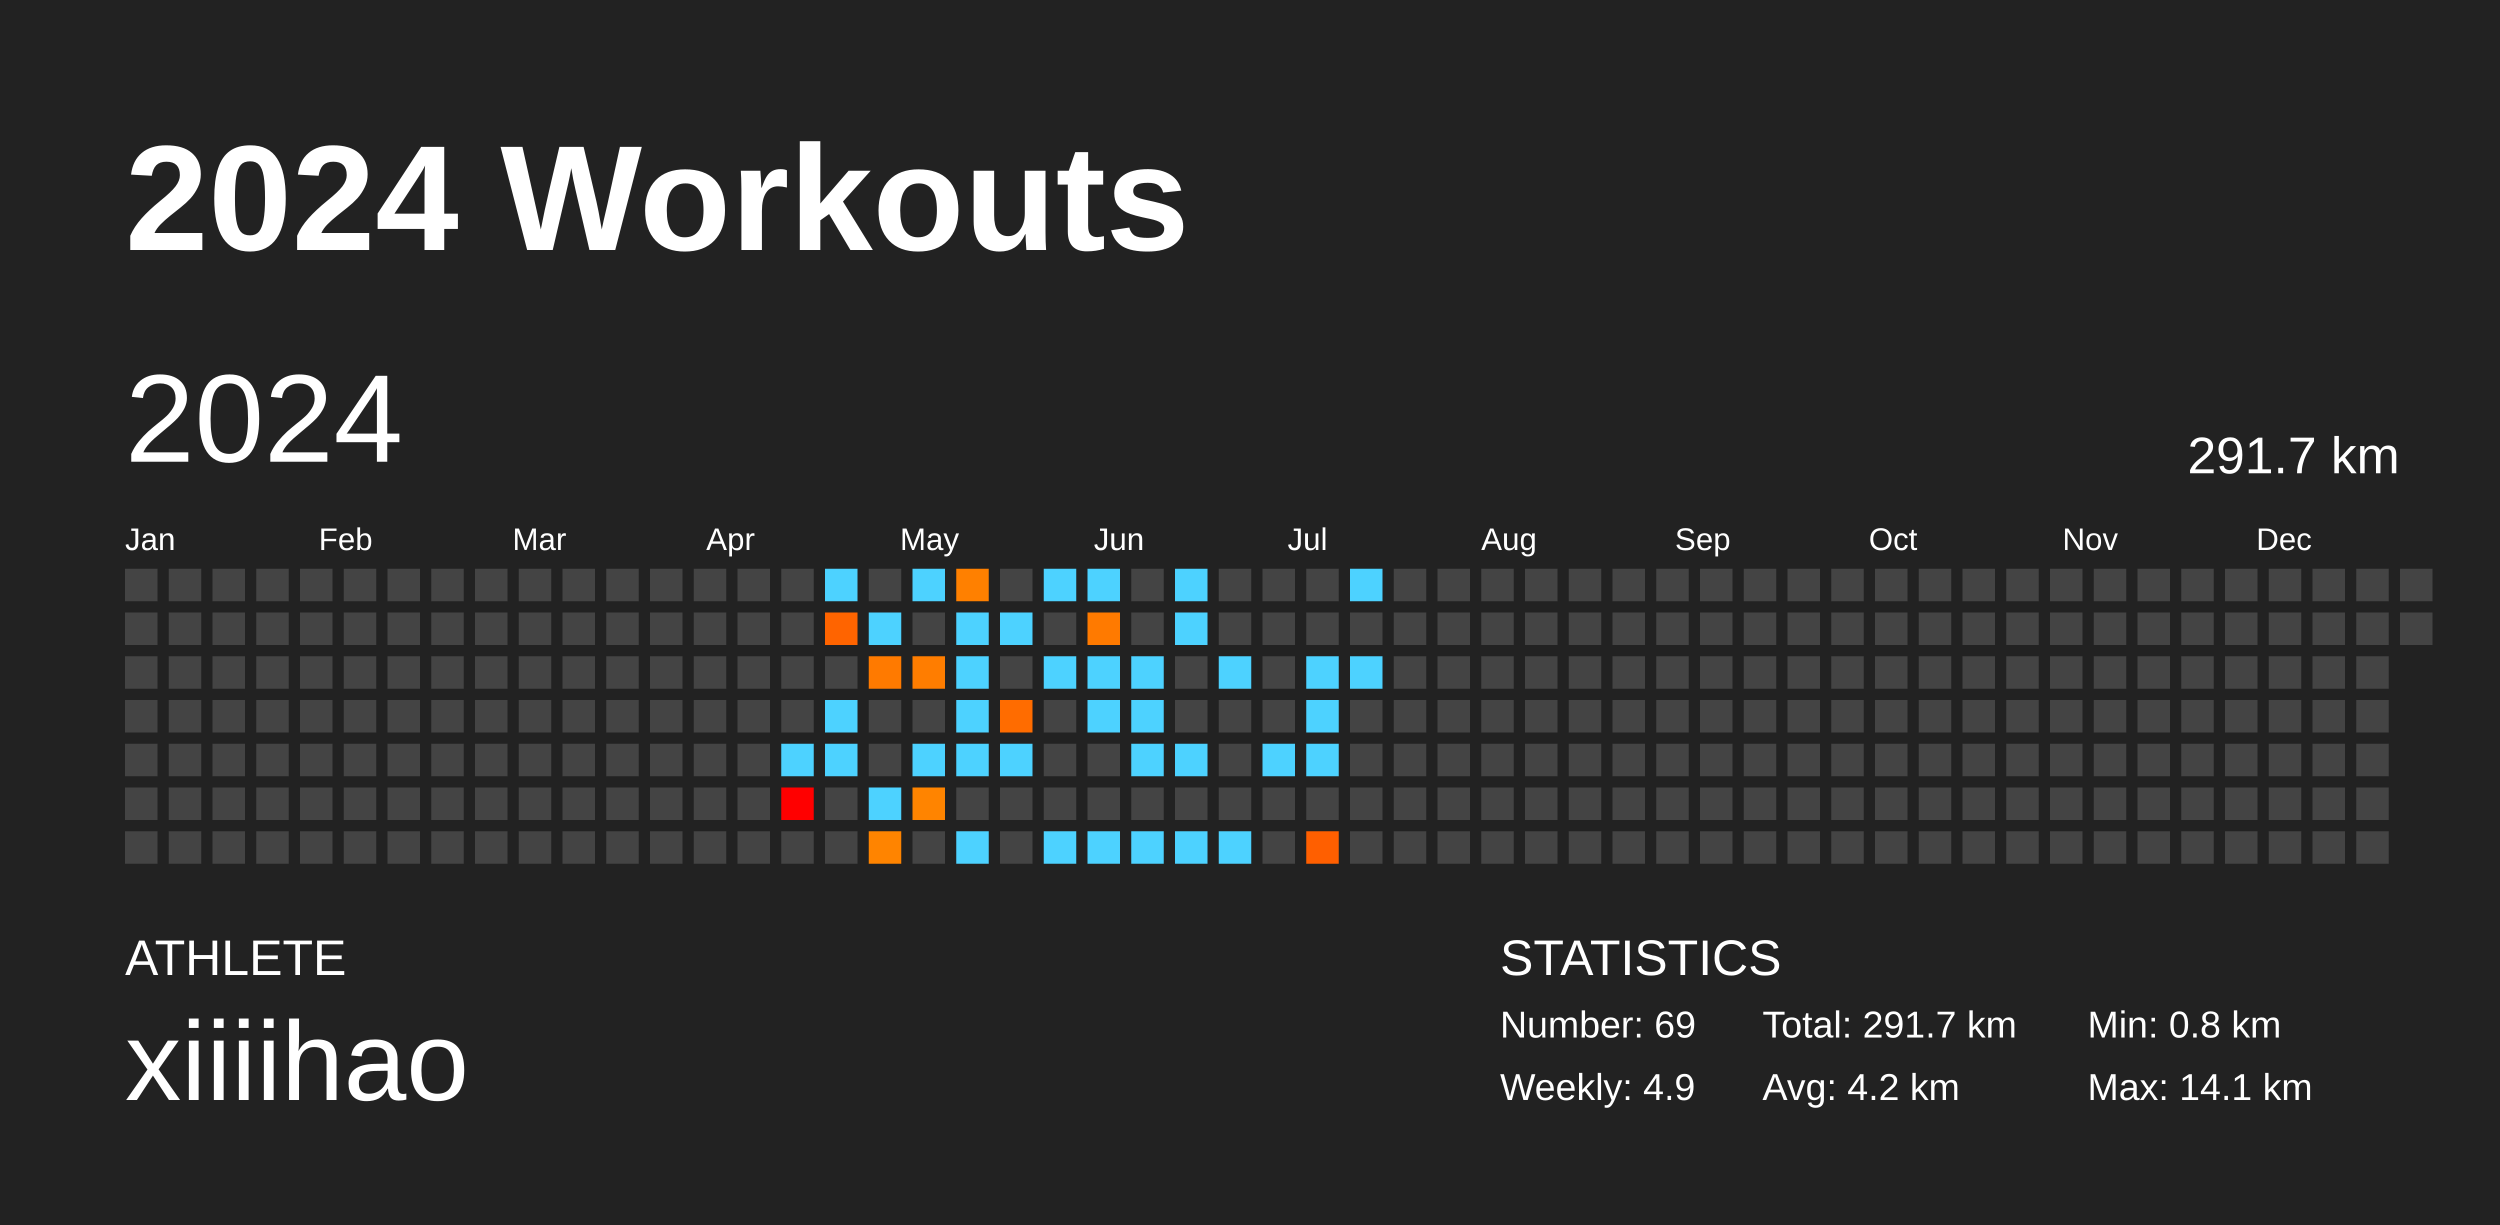
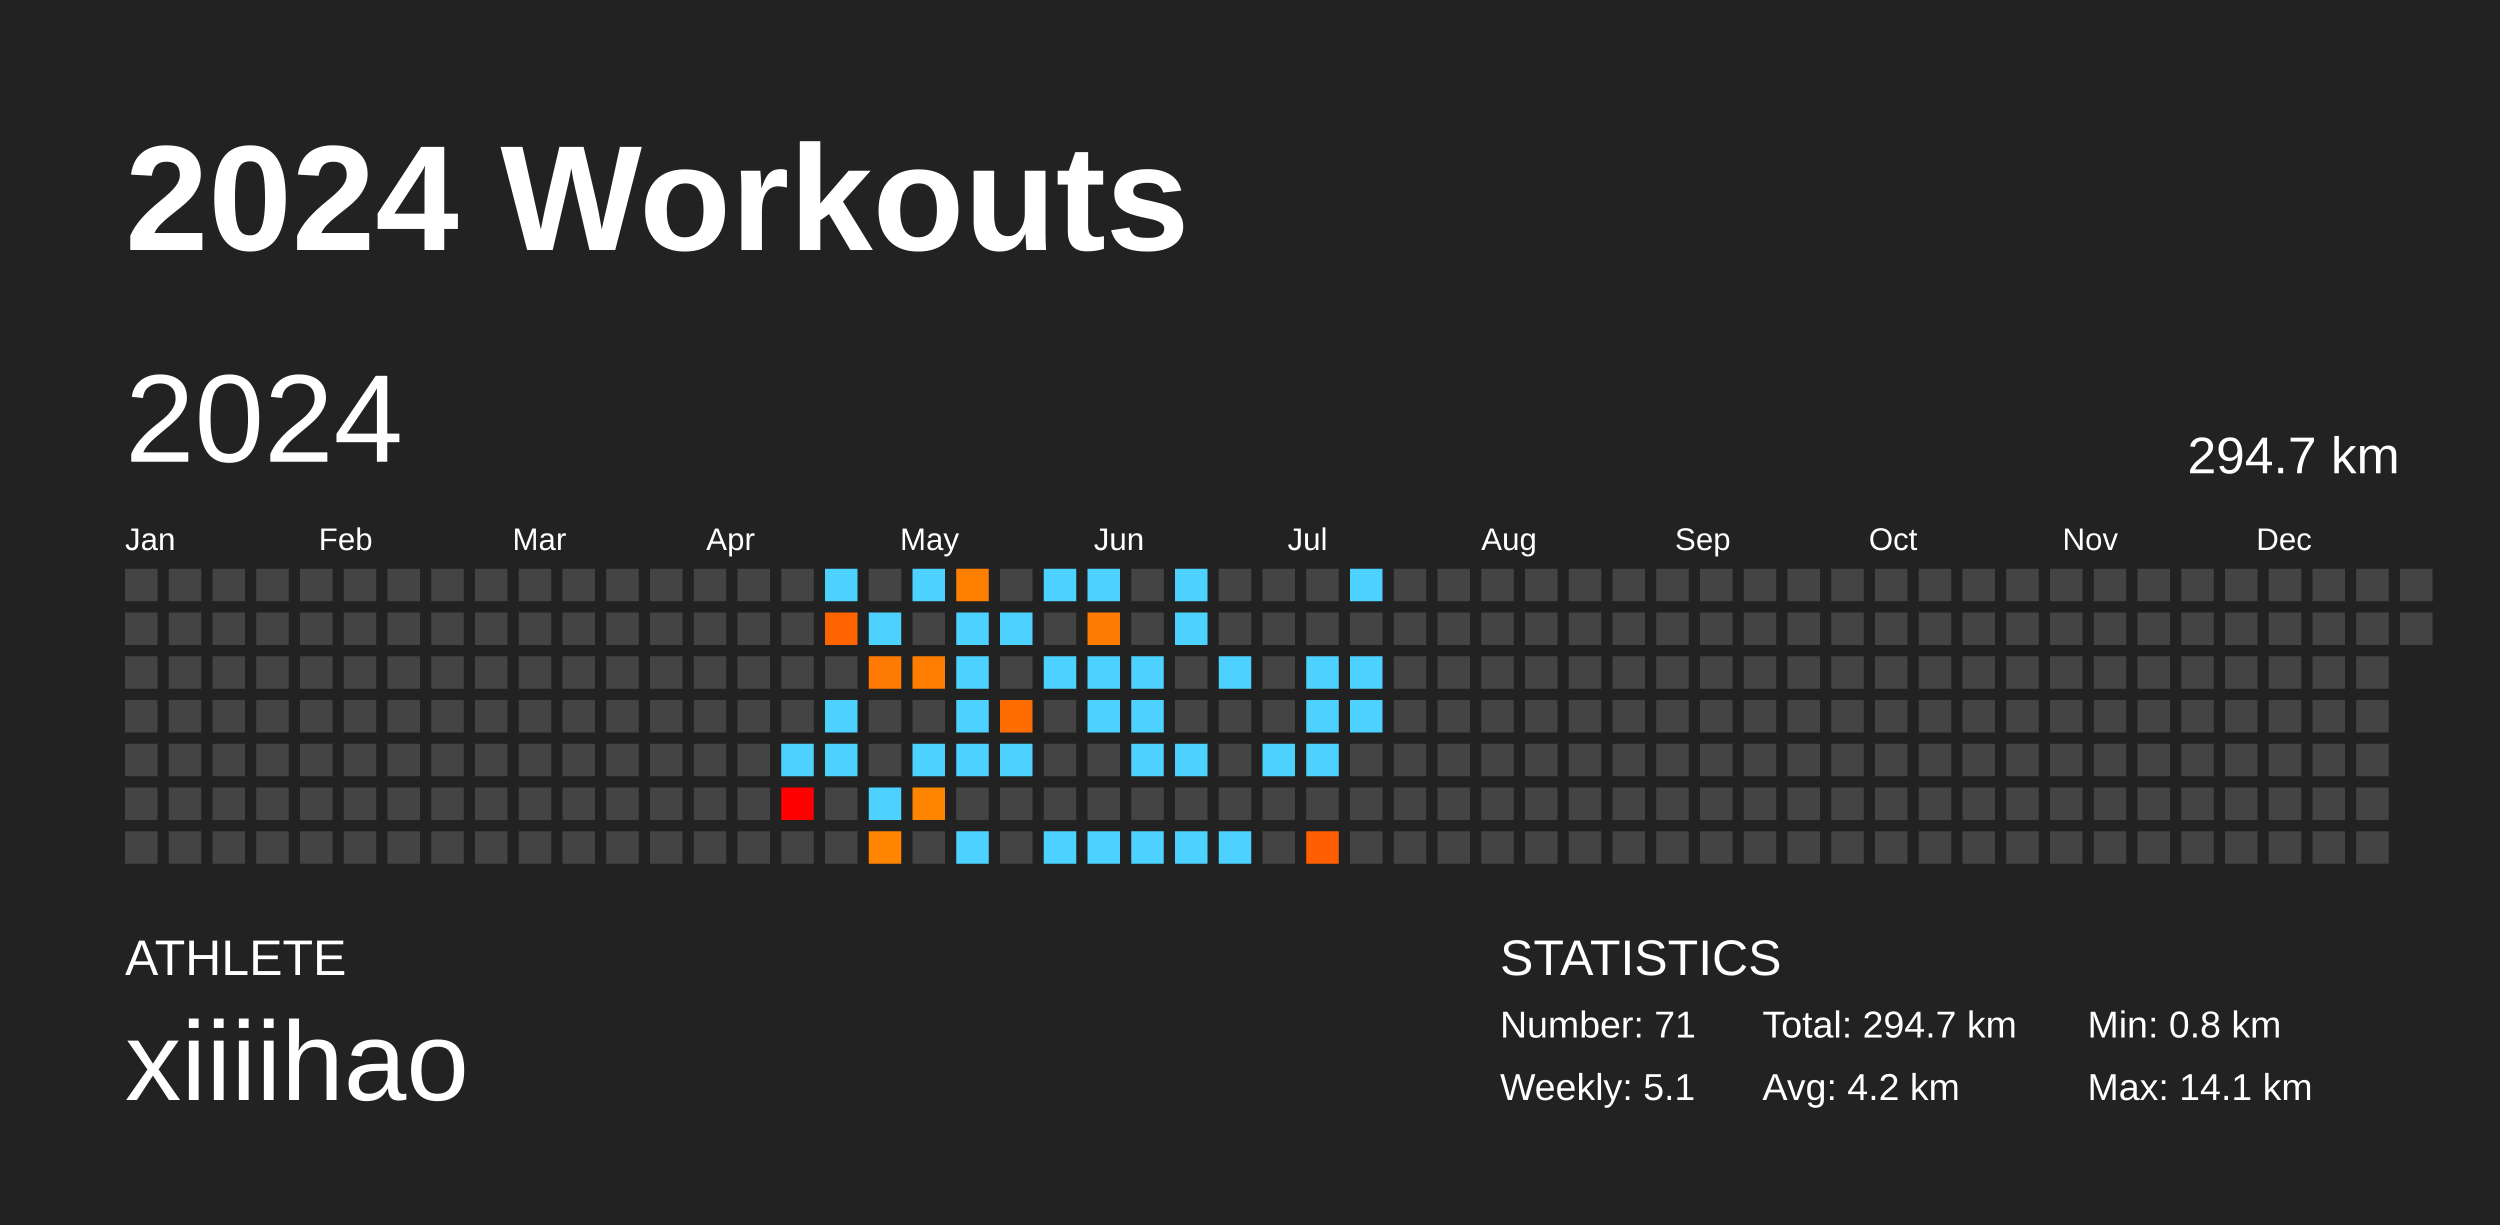
<svg xmlns="http://www.w3.org/2000/svg" baseProfile="full" height="98mm" version="1.1" viewBox="0,0,200,98" width="200mm">
  <defs />
  <rect fill="#222222" height="98" width="200" x="0" y="0" />
  <text fill="#FFFFFF" style="font-size:12px; font-family:Arial; font-weight:bold;" x="10" y="20">2024 Workouts</text>
  <text fill="#FFFFFF" style="font-size:4px; font-family:Arial" x="10" y="78">ATHLETE</text>
  <text fill="#FFFFFF" style="font-size:9px; font-family:Arial" x="10" y="88">xiiiihao</text>
  <text fill="#FFFFFF" style="font-size:4px; font-family:Arial" x="120" y="78">STATISTICS</text>
-   <text fill="#FFFFFF" style="font-size:3px; font-family:Arial" x="120" y="83">Number: 69</text>
-   <text fill="#FFFFFF" style="font-size:3px; font-family:Arial" x="120" y="88">Weekly: 4.9</text>
-   <text fill="#FFFFFF" style="font-size:3px; font-family:Arial" x="141" y="83">Total: 291.7 km</text>
+   <text fill="#FFFFFF" style="font-size:3px; font-family:Arial" x="120" y="83">Number: 71</text>
+   <text fill="#FFFFFF" style="font-size:3px; font-family:Arial" x="120" y="88">Weekly: 5.1</text>
+   <text fill="#FFFFFF" style="font-size:3px; font-family:Arial" x="141" y="83">Total: 294.7 km</text>
  <text fill="#FFFFFF" style="font-size:3px; font-family:Arial" x="141" y="88">Avg: 4.2 km</text>
  <text fill="#FFFFFF" style="font-size:3px; font-family:Arial" x="167" y="83">Min: 0.8 km</text>
  <text fill="#FFFFFF" style="font-size:3px; font-family:Arial" x="167" y="88">Max: 14.1 km</text>
  <text dominant-baseline="hanging" fill="#FFFFFF" style="font-size:10.0px; font-family:Arial;" x="10" y="30">2024</text>
-   <text dominant-baseline="hanging" fill="#FFFFFF" style="font-size:4.125px; font-family:Arial;" x="175" y="35">291.7 km</text>
+   <text dominant-baseline="hanging" fill="#FFFFFF" style="font-size:4.125px; font-family:Arial;" x="175" y="35">294.7 km</text>
  <text fill="#FFFFFF" style="font-size:2.5px; font-family:Arial" x="10.0" y="44">Jan</text>
  <text fill="#FFFFFF" style="font-size:2.5px; font-family:Arial" x="25.5" y="44">Feb</text>
  <text fill="#FFFFFF" style="font-size:2.5px; font-family:Arial" x="41.0" y="44">Mar</text>
  <text fill="#FFFFFF" style="font-size:2.5px; font-family:Arial" x="56.5" y="44">Apr</text>
  <text fill="#FFFFFF" style="font-size:2.5px; font-family:Arial" x="72.0" y="44">May</text>
  <text fill="#FFFFFF" style="font-size:2.5px; font-family:Arial" x="87.5" y="44">Jun</text>
  <text fill="#FFFFFF" style="font-size:2.5px; font-family:Arial" x="103.0" y="44">Jul</text>
  <text fill="#FFFFFF" style="font-size:2.5px; font-family:Arial" x="118.5" y="44">Aug</text>
  <text fill="#FFFFFF" style="font-size:2.5px; font-family:Arial" x="134.0" y="44">Sep</text>
  <text fill="#FFFFFF" style="font-size:2.5px; font-family:Arial" x="149.5" y="44">Oct</text>
  <text fill="#FFFFFF" style="font-size:2.5px; font-family:Arial" x="165.0" y="44">Nov</text>
  <text fill="#FFFFFF" style="font-size:2.5px; font-family:Arial" x="180.5" y="44">Dec</text>
  <rect fill="#444444" height="2.6" width="2.6" x="10.0" y="45.5" />
  <rect fill="#444444" height="2.6" width="2.6" x="10.0" y="49.0" />
  <rect fill="#444444" height="2.6" width="2.6" x="10.0" y="52.5" />
  <rect fill="#444444" height="2.6" width="2.6" x="10.0" y="56.0" />
  <rect fill="#444444" height="2.6" width="2.6" x="10.0" y="59.5" />
  <rect fill="#444444" height="2.6" width="2.6" x="10.0" y="63.0" />
  <rect fill="#444444" height="2.6" width="2.6" x="10.0" y="66.5" />
  <rect fill="#444444" height="2.6" width="2.6" x="13.5" y="45.5" />
  <rect fill="#444444" height="2.6" width="2.6" x="13.5" y="49.0" />
  <rect fill="#444444" height="2.6" width="2.6" x="13.5" y="52.5" />
  <rect fill="#444444" height="2.6" width="2.6" x="13.5" y="56.0" />
  <rect fill="#444444" height="2.6" width="2.6" x="13.5" y="59.5" />
  <rect fill="#444444" height="2.6" width="2.6" x="13.5" y="63.0" />
  <rect fill="#444444" height="2.6" width="2.6" x="13.5" y="66.5" />
  <rect fill="#444444" height="2.6" width="2.6" x="17.0" y="45.5" />
  <rect fill="#444444" height="2.6" width="2.6" x="17.0" y="49.0" />
  <rect fill="#444444" height="2.6" width="2.6" x="17.0" y="52.5" />
  <rect fill="#444444" height="2.6" width="2.6" x="17.0" y="56.0" />
  <rect fill="#444444" height="2.6" width="2.6" x="17.0" y="59.5" />
  <rect fill="#444444" height="2.6" width="2.6" x="17.0" y="63.0" />
  <rect fill="#444444" height="2.6" width="2.6" x="17.0" y="66.5" />
  <rect fill="#444444" height="2.6" width="2.6" x="20.5" y="45.5" />
  <rect fill="#444444" height="2.6" width="2.6" x="20.5" y="49.0" />
  <rect fill="#444444" height="2.6" width="2.6" x="20.5" y="52.5" />
  <rect fill="#444444" height="2.6" width="2.6" x="20.5" y="56.0" />
  <rect fill="#444444" height="2.6" width="2.6" x="20.5" y="59.5" />
  <rect fill="#444444" height="2.6" width="2.6" x="20.5" y="63.0" />
  <rect fill="#444444" height="2.6" width="2.6" x="20.5" y="66.5" />
  <rect fill="#444444" height="2.6" width="2.6" x="24.0" y="45.5" />
  <rect fill="#444444" height="2.6" width="2.6" x="24.0" y="49.0" />
  <rect fill="#444444" height="2.6" width="2.6" x="24.0" y="52.5" />
  <rect fill="#444444" height="2.6" width="2.6" x="24.0" y="56.0" />
  <rect fill="#444444" height="2.6" width="2.6" x="24.0" y="59.5" />
  <rect fill="#444444" height="2.6" width="2.6" x="24.0" y="63.0" />
  <rect fill="#444444" height="2.6" width="2.6" x="24.0" y="66.5" />
  <rect fill="#444444" height="2.6" width="2.6" x="27.5" y="45.5" />
  <rect fill="#444444" height="2.6" width="2.6" x="27.5" y="49.0" />
  <rect fill="#444444" height="2.6" width="2.6" x="27.5" y="52.5" />
  <rect fill="#444444" height="2.6" width="2.6" x="27.5" y="56.0" />
  <rect fill="#444444" height="2.6" width="2.6" x="27.5" y="59.5" />
  <rect fill="#444444" height="2.6" width="2.6" x="27.5" y="63.0" />
  <rect fill="#444444" height="2.6" width="2.6" x="27.5" y="66.5" />
  <rect fill="#444444" height="2.6" width="2.6" x="31.0" y="45.5" />
  <rect fill="#444444" height="2.6" width="2.6" x="31.0" y="49.0" />
  <rect fill="#444444" height="2.6" width="2.6" x="31.0" y="52.5" />
  <rect fill="#444444" height="2.6" width="2.6" x="31.0" y="56.0" />
  <rect fill="#444444" height="2.6" width="2.6" x="31.0" y="59.5" />
  <rect fill="#444444" height="2.6" width="2.6" x="31.0" y="63.0" />
  <rect fill="#444444" height="2.6" width="2.6" x="31.0" y="66.5" />
  <rect fill="#444444" height="2.6" width="2.6" x="34.5" y="45.5" />
  <rect fill="#444444" height="2.6" width="2.6" x="34.5" y="49.0" />
  <rect fill="#444444" height="2.6" width="2.6" x="34.5" y="52.5" />
  <rect fill="#444444" height="2.6" width="2.6" x="34.5" y="56.0" />
  <rect fill="#444444" height="2.6" width="2.6" x="34.5" y="59.5" />
  <rect fill="#444444" height="2.6" width="2.6" x="34.5" y="63.0" />
  <rect fill="#444444" height="2.6" width="2.6" x="34.5" y="66.5" />
  <rect fill="#444444" height="2.6" width="2.6" x="38.0" y="45.5" />
  <rect fill="#444444" height="2.6" width="2.6" x="38.0" y="49.0" />
  <rect fill="#444444" height="2.6" width="2.6" x="38.0" y="52.5" />
  <rect fill="#444444" height="2.6" width="2.6" x="38.0" y="56.0" />
  <rect fill="#444444" height="2.6" width="2.6" x="38.0" y="59.5" />
  <rect fill="#444444" height="2.6" width="2.6" x="38.0" y="63.0" />
  <rect fill="#444444" height="2.6" width="2.6" x="38.0" y="66.5" />
  <rect fill="#444444" height="2.6" width="2.6" x="41.5" y="45.5" />
  <rect fill="#444444" height="2.6" width="2.6" x="41.5" y="49.0" />
  <rect fill="#444444" height="2.6" width="2.6" x="41.5" y="52.5" />
  <rect fill="#444444" height="2.6" width="2.6" x="41.5" y="56.0" />
  <rect fill="#444444" height="2.6" width="2.6" x="41.5" y="59.5" />
  <rect fill="#444444" height="2.6" width="2.6" x="41.5" y="63.0" />
  <rect fill="#444444" height="2.6" width="2.6" x="41.5" y="66.5" />
  <rect fill="#444444" height="2.6" width="2.6" x="45.0" y="45.5" />
  <rect fill="#444444" height="2.6" width="2.6" x="45.0" y="49.0" />
  <rect fill="#444444" height="2.6" width="2.6" x="45.0" y="52.5" />
  <rect fill="#444444" height="2.6" width="2.6" x="45.0" y="56.0" />
  <rect fill="#444444" height="2.6" width="2.6" x="45.0" y="59.5" />
  <rect fill="#444444" height="2.6" width="2.6" x="45.0" y="63.0" />
  <rect fill="#444444" height="2.6" width="2.6" x="45.0" y="66.5" />
  <rect fill="#444444" height="2.6" width="2.6" x="48.5" y="45.5" />
  <rect fill="#444444" height="2.6" width="2.6" x="48.5" y="49.0" />
  <rect fill="#444444" height="2.6" width="2.6" x="48.5" y="52.5" />
  <rect fill="#444444" height="2.6" width="2.6" x="48.5" y="56.0" />
  <rect fill="#444444" height="2.6" width="2.6" x="48.5" y="59.5" />
  <rect fill="#444444" height="2.6" width="2.6" x="48.5" y="63.0" />
  <rect fill="#444444" height="2.6" width="2.6" x="48.5" y="66.5" />
  <rect fill="#444444" height="2.6" width="2.6" x="52.0" y="45.5" />
  <rect fill="#444444" height="2.6" width="2.6" x="52.0" y="49.0" />
  <rect fill="#444444" height="2.6" width="2.6" x="52.0" y="52.5" />
  <rect fill="#444444" height="2.6" width="2.6" x="52.0" y="56.0" />
  <rect fill="#444444" height="2.6" width="2.6" x="52.0" y="59.5" />
  <rect fill="#444444" height="2.6" width="2.6" x="52.0" y="63.0" />
  <rect fill="#444444" height="2.6" width="2.6" x="52.0" y="66.5" />
  <rect fill="#444444" height="2.6" width="2.6" x="55.5" y="45.5" />
  <rect fill="#444444" height="2.6" width="2.6" x="55.5" y="49.0" />
  <rect fill="#444444" height="2.6" width="2.6" x="55.5" y="52.5" />
  <rect fill="#444444" height="2.6" width="2.6" x="55.5" y="56.0" />
  <rect fill="#444444" height="2.6" width="2.6" x="55.5" y="59.5" />
  <rect fill="#444444" height="2.6" width="2.6" x="55.5" y="63.0" />
  <rect fill="#444444" height="2.6" width="2.6" x="55.5" y="66.5" />
  <rect fill="#444444" height="2.6" width="2.6" x="59.0" y="45.5" />
  <rect fill="#444444" height="2.6" width="2.6" x="59.0" y="49.0" />
  <rect fill="#444444" height="2.6" width="2.6" x="59.0" y="52.5" />
  <rect fill="#444444" height="2.6" width="2.6" x="59.0" y="56.0" />
  <rect fill="#444444" height="2.6" width="2.6" x="59.0" y="59.5" />
  <rect fill="#444444" height="2.6" width="2.6" x="59.0" y="63.0" />
  <rect fill="#444444" height="2.6" width="2.6" x="59.0" y="66.5" />
  <rect fill="#444444" height="2.6" width="2.6" x="62.5" y="45.5" />
  <rect fill="#444444" height="2.6" width="2.6" x="62.5" y="49.0" />
  <rect fill="#444444" height="2.6" width="2.6" x="62.5" y="52.5" />
  <rect fill="#444444" height="2.6" width="2.6" x="62.5" y="56.0" />
  <rect fill="#4dd2ff" height="2.6" width="2.6" x="62.5" y="59.5" />
  <rect fill="#ff0000" height="2.6" width="2.6" x="62.5" y="63.0" />
  <rect fill="#444444" height="2.6" width="2.6" x="62.5" y="66.5" />
  <rect fill="#4dd2ff" height="2.6" width="2.6" x="66.0" y="45.5" />
  <rect fill="#ff6400" height="2.6" width="2.6" x="66.0" y="49.0" />
  <rect fill="#444444" height="2.6" width="2.6" x="66.0" y="52.5" />
  <rect fill="#4dd2ff" height="2.6" width="2.6" x="66.0" y="56.0" />
  <rect fill="#4dd2ff" height="2.6" width="2.6" x="66.0" y="59.5" />
  <rect fill="#444444" height="2.6" width="2.6" x="66.0" y="63.0" />
  <rect fill="#444444" height="2.6" width="2.6" x="66.0" y="66.5" />
  <rect fill="#444444" height="2.6" width="2.6" x="69.5" y="45.5" />
  <rect fill="#4dd2ff" height="2.6" width="2.6" x="69.5" y="49.0" />
  <rect fill="#ff7a00" height="2.6" width="2.6" x="69.5" y="52.5" />
  <rect fill="#444444" height="2.6" width="2.6" x="69.5" y="56.0" />
  <rect fill="#444444" height="2.6" width="2.6" x="69.5" y="59.5" />
  <rect fill="#4dd2ff" height="2.6" width="2.6" x="69.5" y="63.0" />
  <rect fill="#ff8400" height="2.6" width="2.6" x="69.5" y="66.5" />
  <rect fill="#4dd2ff" height="2.6" width="2.6" x="73.0" y="45.5" />
  <rect fill="#444444" height="2.6" width="2.6" x="73.0" y="49.0" />
  <rect fill="#ff7d00" height="2.6" width="2.6" x="73.0" y="52.5" />
  <rect fill="#444444" height="2.6" width="2.6" x="73.0" y="56.0" />
  <rect fill="#4dd2ff" height="2.6" width="2.6" x="73.0" y="59.5" />
  <rect fill="#ff8400" height="2.6" width="2.6" x="73.0" y="63.0" />
  <rect fill="#444444" height="2.6" width="2.6" x="73.0" y="66.5" />
  <rect fill="#ff8000" height="2.6" width="2.6" x="76.5" y="45.5" />
  <rect fill="#4dd2ff" height="2.6" width="2.6" x="76.5" y="49.0" />
  <rect fill="#4dd2ff" height="2.6" width="2.6" x="76.5" y="52.5" />
  <rect fill="#4dd2ff" height="2.6" width="2.6" x="76.5" y="56.0" />
  <rect fill="#4dd2ff" height="2.6" width="2.6" x="76.5" y="59.5" />
  <rect fill="#444444" height="2.6" width="2.6" x="76.5" y="63.0" />
  <rect fill="#4dd2ff" height="2.6" width="2.6" x="76.5" y="66.5" />
  <rect fill="#444444" height="2.6" width="2.6" x="80.0" y="45.5" />
  <rect fill="#4dd2ff" height="2.6" width="2.6" x="80.0" y="49.0" />
  <rect fill="#444444" height="2.6" width="2.6" x="80.0" y="52.5" />
  <rect fill="#ff6c00" height="2.6" width="2.6" x="80.0" y="56.0" />
  <rect fill="#4dd2ff" height="2.6" width="2.6" x="80.0" y="59.5" />
  <rect fill="#444444" height="2.6" width="2.6" x="80.0" y="63.0" />
  <rect fill="#444444" height="2.6" width="2.6" x="80.0" y="66.5" />
  <rect fill="#4dd2ff" height="2.6" width="2.6" x="83.5" y="45.5" />
  <rect fill="#444444" height="2.6" width="2.6" x="83.5" y="49.0" />
  <rect fill="#4dd2ff" height="2.6" width="2.6" x="83.5" y="52.5" />
  <rect fill="#444444" height="2.6" width="2.6" x="83.5" y="56.0" />
  <rect fill="#444444" height="2.6" width="2.6" x="83.5" y="59.5" />
  <rect fill="#444444" height="2.6" width="2.6" x="83.5" y="63.0" />
  <rect fill="#4dd2ff" height="2.6" width="2.6" x="83.5" y="66.5" />
  <rect fill="#4dd2ff" height="2.6" width="2.6" x="87.0" y="45.5" />
  <rect fill="#ff7a00" height="2.6" width="2.6" x="87.0" y="49.0" />
  <rect fill="#4dd2ff" height="2.6" width="2.6" x="87.0" y="52.5" />
  <rect fill="#4dd2ff" height="2.6" width="2.6" x="87.0" y="56.0" />
  <rect fill="#444444" height="2.6" width="2.6" x="87.0" y="59.5" />
  <rect fill="#444444" height="2.6" width="2.6" x="87.0" y="63.0" />
  <rect fill="#4dd2ff" height="2.6" width="2.6" x="87.0" y="66.5" />
  <rect fill="#444444" height="2.6" width="2.6" x="90.5" y="45.5" />
  <rect fill="#444444" height="2.6" width="2.6" x="90.5" y="49.0" />
  <rect fill="#4dd2ff" height="2.6" width="2.6" x="90.5" y="52.5" />
  <rect fill="#4dd2ff" height="2.6" width="2.6" x="90.5" y="56.0" />
  <rect fill="#4dd2ff" height="2.6" width="2.6" x="90.5" y="59.5" />
  <rect fill="#444444" height="2.6" width="2.6" x="90.5" y="63.0" />
  <rect fill="#4dd2ff" height="2.6" width="2.6" x="90.5" y="66.5" />
  <rect fill="#4dd2ff" height="2.6" width="2.6" x="94.0" y="45.5" />
  <rect fill="#4dd2ff" height="2.6" width="2.6" x="94.0" y="49.0" />
  <rect fill="#444444" height="2.6" width="2.6" x="94.0" y="52.5" />
  <rect fill="#444444" height="2.6" width="2.6" x="94.0" y="56.0" />
  <rect fill="#4dd2ff" height="2.6" width="2.6" x="94.0" y="59.5" />
  <rect fill="#444444" height="2.6" width="2.6" x="94.0" y="63.0" />
  <rect fill="#4dd2ff" height="2.6" width="2.6" x="94.0" y="66.5" />
  <rect fill="#444444" height="2.6" width="2.6" x="97.5" y="45.5" />
  <rect fill="#444444" height="2.6" width="2.6" x="97.5" y="49.0" />
  <rect fill="#4dd2ff" height="2.6" width="2.6" x="97.5" y="52.5" />
  <rect fill="#444444" height="2.6" width="2.6" x="97.5" y="56.0" />
  <rect fill="#444444" height="2.6" width="2.6" x="97.5" y="59.5" />
  <rect fill="#444444" height="2.6" width="2.6" x="97.5" y="63.0" />
  <rect fill="#4dd2ff" height="2.6" width="2.6" x="97.5" y="66.5" />
  <rect fill="#444444" height="2.6" width="2.6" x="101.0" y="45.5" />
  <rect fill="#444444" height="2.6" width="2.6" x="101.0" y="49.0" />
  <rect fill="#444444" height="2.6" width="2.6" x="101.0" y="52.5" />
  <rect fill="#444444" height="2.6" width="2.6" x="101.0" y="56.0" />
  <rect fill="#4dd2ff" height="2.6" width="2.6" x="101.0" y="59.5" />
  <rect fill="#444444" height="2.6" width="2.6" x="101.0" y="63.0" />
  <rect fill="#444444" height="2.6" width="2.6" x="101.0" y="66.5" />
  <rect fill="#444444" height="2.6" width="2.6" x="104.5" y="45.5" />
  <rect fill="#444444" height="2.6" width="2.6" x="104.5" y="49.0" />
  <rect fill="#4dd2ff" height="2.6" width="2.6" x="104.5" y="52.5" />
  <rect fill="#4dd2ff" height="2.6" width="2.6" x="104.5" y="56.0" />
  <rect fill="#4dd2ff" height="2.6" width="2.6" x="104.5" y="59.5" />
  <rect fill="#444444" height="2.6" width="2.6" x="104.5" y="63.0" />
  <rect fill="#ff5f00" height="2.6" width="2.6" x="104.5" y="66.5" />
  <rect fill="#4dd2ff" height="2.6" width="2.6" x="108.0" y="45.5" />
  <rect fill="#444444" height="2.6" width="2.6" x="108.0" y="49.0" />
  <rect fill="#4dd2ff" height="2.6" width="2.6" x="108.0" y="52.5" />
-   <rect fill="#444444" height="2.6" width="2.6" x="108.0" y="56.0" />
+   <rect fill="#4dd2ff" height="2.6" width="2.6" x="108.0" y="56.0" />
  <rect fill="#444444" height="2.6" width="2.6" x="108.0" y="59.5" />
  <rect fill="#444444" height="2.6" width="2.6" x="108.0" y="63.0" />
  <rect fill="#444444" height="2.6" width="2.6" x="108.0" y="66.5" />
  <rect fill="#444444" height="2.6" width="2.6" x="111.5" y="45.5" />
  <rect fill="#444444" height="2.6" width="2.6" x="111.5" y="49.0" />
  <rect fill="#444444" height="2.6" width="2.6" x="111.5" y="52.5" />
  <rect fill="#444444" height="2.6" width="2.6" x="111.5" y="56.0" />
  <rect fill="#444444" height="2.6" width="2.6" x="111.5" y="59.5" />
  <rect fill="#444444" height="2.6" width="2.6" x="111.5" y="63.0" />
  <rect fill="#444444" height="2.6" width="2.6" x="111.5" y="66.5" />
  <rect fill="#444444" height="2.6" width="2.6" x="115.0" y="45.5" />
  <rect fill="#444444" height="2.6" width="2.6" x="115.0" y="49.0" />
  <rect fill="#444444" height="2.6" width="2.6" x="115.0" y="52.5" />
  <rect fill="#444444" height="2.6" width="2.6" x="115.0" y="56.0" />
  <rect fill="#444444" height="2.6" width="2.6" x="115.0" y="59.5" />
  <rect fill="#444444" height="2.6" width="2.6" x="115.0" y="63.0" />
  <rect fill="#444444" height="2.6" width="2.6" x="115.0" y="66.5" />
  <rect fill="#444444" height="2.6" width="2.6" x="118.5" y="45.5" />
  <rect fill="#444444" height="2.6" width="2.6" x="118.5" y="49.0" />
  <rect fill="#444444" height="2.6" width="2.6" x="118.5" y="52.5" />
  <rect fill="#444444" height="2.6" width="2.6" x="118.5" y="56.0" />
  <rect fill="#444444" height="2.6" width="2.6" x="118.5" y="59.5" />
  <rect fill="#444444" height="2.6" width="2.6" x="118.5" y="63.0" />
  <rect fill="#444444" height="2.6" width="2.6" x="118.5" y="66.5" />
  <rect fill="#444444" height="2.6" width="2.6" x="122.0" y="45.5" />
  <rect fill="#444444" height="2.6" width="2.6" x="122.0" y="49.0" />
  <rect fill="#444444" height="2.6" width="2.6" x="122.0" y="52.5" />
  <rect fill="#444444" height="2.6" width="2.6" x="122.0" y="56.0" />
  <rect fill="#444444" height="2.6" width="2.6" x="122.0" y="59.5" />
  <rect fill="#444444" height="2.6" width="2.6" x="122.0" y="63.0" />
  <rect fill="#444444" height="2.6" width="2.6" x="122.0" y="66.5" />
  <rect fill="#444444" height="2.6" width="2.6" x="125.5" y="45.5" />
  <rect fill="#444444" height="2.6" width="2.6" x="125.5" y="49.0" />
  <rect fill="#444444" height="2.6" width="2.6" x="125.5" y="52.5" />
  <rect fill="#444444" height="2.6" width="2.6" x="125.5" y="56.0" />
  <rect fill="#444444" height="2.6" width="2.6" x="125.5" y="59.5" />
  <rect fill="#444444" height="2.6" width="2.6" x="125.5" y="63.0" />
  <rect fill="#444444" height="2.6" width="2.6" x="125.5" y="66.5" />
  <rect fill="#444444" height="2.6" width="2.6" x="129.0" y="45.5" />
  <rect fill="#444444" height="2.6" width="2.6" x="129.0" y="49.0" />
  <rect fill="#444444" height="2.6" width="2.6" x="129.0" y="52.5" />
  <rect fill="#444444" height="2.6" width="2.6" x="129.0" y="56.0" />
  <rect fill="#444444" height="2.6" width="2.6" x="129.0" y="59.5" />
  <rect fill="#444444" height="2.6" width="2.6" x="129.0" y="63.0" />
  <rect fill="#444444" height="2.6" width="2.6" x="129.0" y="66.5" />
  <rect fill="#444444" height="2.6" width="2.6" x="132.5" y="45.5" />
  <rect fill="#444444" height="2.6" width="2.6" x="132.5" y="49.0" />
  <rect fill="#444444" height="2.6" width="2.6" x="132.5" y="52.5" />
  <rect fill="#444444" height="2.6" width="2.6" x="132.5" y="56.0" />
  <rect fill="#444444" height="2.6" width="2.6" x="132.5" y="59.5" />
  <rect fill="#444444" height="2.6" width="2.6" x="132.5" y="63.0" />
  <rect fill="#444444" height="2.6" width="2.6" x="132.5" y="66.5" />
  <rect fill="#444444" height="2.6" width="2.6" x="136.0" y="45.5" />
  <rect fill="#444444" height="2.6" width="2.6" x="136.0" y="49.0" />
  <rect fill="#444444" height="2.6" width="2.6" x="136.0" y="52.5" />
  <rect fill="#444444" height="2.6" width="2.6" x="136.0" y="56.0" />
  <rect fill="#444444" height="2.6" width="2.6" x="136.0" y="59.5" />
  <rect fill="#444444" height="2.6" width="2.6" x="136.0" y="63.0" />
  <rect fill="#444444" height="2.6" width="2.6" x="136.0" y="66.5" />
  <rect fill="#444444" height="2.6" width="2.6" x="139.5" y="45.5" />
  <rect fill="#444444" height="2.6" width="2.6" x="139.5" y="49.0" />
  <rect fill="#444444" height="2.6" width="2.6" x="139.5" y="52.5" />
  <rect fill="#444444" height="2.6" width="2.6" x="139.5" y="56.0" />
  <rect fill="#444444" height="2.6" width="2.6" x="139.5" y="59.5" />
  <rect fill="#444444" height="2.6" width="2.6" x="139.5" y="63.0" />
  <rect fill="#444444" height="2.6" width="2.6" x="139.5" y="66.5" />
  <rect fill="#444444" height="2.6" width="2.6" x="143.0" y="45.5" />
  <rect fill="#444444" height="2.6" width="2.6" x="143.0" y="49.0" />
  <rect fill="#444444" height="2.6" width="2.6" x="143.0" y="52.5" />
  <rect fill="#444444" height="2.6" width="2.6" x="143.0" y="56.0" />
  <rect fill="#444444" height="2.6" width="2.6" x="143.0" y="59.5" />
  <rect fill="#444444" height="2.6" width="2.6" x="143.0" y="63.0" />
  <rect fill="#444444" height="2.6" width="2.6" x="143.0" y="66.5" />
  <rect fill="#444444" height="2.6" width="2.6" x="146.5" y="45.5" />
  <rect fill="#444444" height="2.6" width="2.6" x="146.5" y="49.0" />
  <rect fill="#444444" height="2.6" width="2.6" x="146.5" y="52.5" />
  <rect fill="#444444" height="2.6" width="2.6" x="146.5" y="56.0" />
  <rect fill="#444444" height="2.6" width="2.6" x="146.5" y="59.5" />
  <rect fill="#444444" height="2.6" width="2.6" x="146.5" y="63.0" />
  <rect fill="#444444" height="2.6" width="2.6" x="146.5" y="66.5" />
  <rect fill="#444444" height="2.6" width="2.6" x="150.0" y="45.5" />
  <rect fill="#444444" height="2.6" width="2.6" x="150.0" y="49.0" />
  <rect fill="#444444" height="2.6" width="2.6" x="150.0" y="52.5" />
  <rect fill="#444444" height="2.6" width="2.6" x="150.0" y="56.0" />
  <rect fill="#444444" height="2.6" width="2.6" x="150.0" y="59.5" />
  <rect fill="#444444" height="2.6" width="2.6" x="150.0" y="63.0" />
  <rect fill="#444444" height="2.6" width="2.6" x="150.0" y="66.5" />
  <rect fill="#444444" height="2.6" width="2.6" x="153.5" y="45.5" />
  <rect fill="#444444" height="2.6" width="2.6" x="153.5" y="49.0" />
  <rect fill="#444444" height="2.6" width="2.6" x="153.5" y="52.5" />
  <rect fill="#444444" height="2.6" width="2.6" x="153.5" y="56.0" />
  <rect fill="#444444" height="2.6" width="2.6" x="153.5" y="59.5" />
  <rect fill="#444444" height="2.6" width="2.6" x="153.5" y="63.0" />
  <rect fill="#444444" height="2.6" width="2.6" x="153.5" y="66.5" />
  <rect fill="#444444" height="2.6" width="2.6" x="157.0" y="45.5" />
  <rect fill="#444444" height="2.6" width="2.6" x="157.0" y="49.0" />
  <rect fill="#444444" height="2.6" width="2.6" x="157.0" y="52.5" />
  <rect fill="#444444" height="2.6" width="2.6" x="157.0" y="56.0" />
  <rect fill="#444444" height="2.6" width="2.6" x="157.0" y="59.5" />
  <rect fill="#444444" height="2.6" width="2.6" x="157.0" y="63.0" />
  <rect fill="#444444" height="2.6" width="2.6" x="157.0" y="66.5" />
  <rect fill="#444444" height="2.6" width="2.6" x="160.5" y="45.5" />
  <rect fill="#444444" height="2.6" width="2.6" x="160.5" y="49.0" />
  <rect fill="#444444" height="2.6" width="2.6" x="160.5" y="52.5" />
  <rect fill="#444444" height="2.6" width="2.6" x="160.5" y="56.0" />
  <rect fill="#444444" height="2.6" width="2.6" x="160.5" y="59.5" />
  <rect fill="#444444" height="2.6" width="2.6" x="160.5" y="63.0" />
  <rect fill="#444444" height="2.6" width="2.6" x="160.5" y="66.5" />
  <rect fill="#444444" height="2.6" width="2.6" x="164.0" y="45.5" />
  <rect fill="#444444" height="2.6" width="2.6" x="164.0" y="49.0" />
  <rect fill="#444444" height="2.6" width="2.6" x="164.0" y="52.5" />
  <rect fill="#444444" height="2.6" width="2.6" x="164.0" y="56.0" />
  <rect fill="#444444" height="2.6" width="2.6" x="164.0" y="59.5" />
  <rect fill="#444444" height="2.6" width="2.6" x="164.0" y="63.0" />
  <rect fill="#444444" height="2.6" width="2.6" x="164.0" y="66.5" />
  <rect fill="#444444" height="2.6" width="2.6" x="167.5" y="45.5" />
  <rect fill="#444444" height="2.6" width="2.6" x="167.5" y="49.0" />
  <rect fill="#444444" height="2.6" width="2.6" x="167.5" y="52.5" />
  <rect fill="#444444" height="2.6" width="2.6" x="167.5" y="56.0" />
  <rect fill="#444444" height="2.6" width="2.6" x="167.5" y="59.5" />
  <rect fill="#444444" height="2.6" width="2.6" x="167.5" y="63.0" />
  <rect fill="#444444" height="2.6" width="2.6" x="167.5" y="66.5" />
  <rect fill="#444444" height="2.6" width="2.6" x="171.0" y="45.5" />
  <rect fill="#444444" height="2.6" width="2.6" x="171.0" y="49.0" />
  <rect fill="#444444" height="2.6" width="2.6" x="171.0" y="52.5" />
  <rect fill="#444444" height="2.6" width="2.6" x="171.0" y="56.0" />
  <rect fill="#444444" height="2.6" width="2.6" x="171.0" y="59.5" />
  <rect fill="#444444" height="2.6" width="2.6" x="171.0" y="63.0" />
  <rect fill="#444444" height="2.6" width="2.6" x="171.0" y="66.5" />
  <rect fill="#444444" height="2.6" width="2.6" x="174.5" y="45.5" />
  <rect fill="#444444" height="2.6" width="2.6" x="174.5" y="49.0" />
  <rect fill="#444444" height="2.6" width="2.6" x="174.5" y="52.5" />
  <rect fill="#444444" height="2.6" width="2.6" x="174.5" y="56.0" />
  <rect fill="#444444" height="2.6" width="2.6" x="174.5" y="59.5" />
  <rect fill="#444444" height="2.6" width="2.6" x="174.5" y="63.0" />
  <rect fill="#444444" height="2.6" width="2.6" x="174.5" y="66.5" />
  <rect fill="#444444" height="2.6" width="2.6" x="178.0" y="45.5" />
  <rect fill="#444444" height="2.6" width="2.6" x="178.0" y="49.0" />
  <rect fill="#444444" height="2.6" width="2.6" x="178.0" y="52.5" />
  <rect fill="#444444" height="2.6" width="2.6" x="178.0" y="56.0" />
  <rect fill="#444444" height="2.6" width="2.6" x="178.0" y="59.5" />
  <rect fill="#444444" height="2.6" width="2.6" x="178.0" y="63.0" />
  <rect fill="#444444" height="2.6" width="2.6" x="178.0" y="66.5" />
  <rect fill="#444444" height="2.6" width="2.6" x="181.5" y="45.5" />
  <rect fill="#444444" height="2.6" width="2.6" x="181.5" y="49.0" />
  <rect fill="#444444" height="2.6" width="2.6" x="181.5" y="52.5" />
  <rect fill="#444444" height="2.6" width="2.6" x="181.5" y="56.0" />
  <rect fill="#444444" height="2.6" width="2.6" x="181.5" y="59.5" />
  <rect fill="#444444" height="2.6" width="2.6" x="181.5" y="63.0" />
  <rect fill="#444444" height="2.6" width="2.6" x="181.5" y="66.5" />
  <rect fill="#444444" height="2.6" width="2.6" x="185.0" y="45.5" />
  <rect fill="#444444" height="2.6" width="2.6" x="185.0" y="49.0" />
  <rect fill="#444444" height="2.6" width="2.6" x="185.0" y="52.5" />
  <rect fill="#444444" height="2.6" width="2.6" x="185.0" y="56.0" />
  <rect fill="#444444" height="2.6" width="2.6" x="185.0" y="59.5" />
  <rect fill="#444444" height="2.6" width="2.6" x="185.0" y="63.0" />
  <rect fill="#444444" height="2.6" width="2.6" x="185.0" y="66.5" />
  <rect fill="#444444" height="2.6" width="2.6" x="188.5" y="45.5" />
  <rect fill="#444444" height="2.6" width="2.6" x="188.5" y="49.0" />
  <rect fill="#444444" height="2.6" width="2.6" x="188.5" y="52.5" />
  <rect fill="#444444" height="2.6" width="2.6" x="188.5" y="56.0" />
  <rect fill="#444444" height="2.6" width="2.6" x="188.5" y="59.5" />
  <rect fill="#444444" height="2.6" width="2.6" x="188.5" y="63.0" />
  <rect fill="#444444" height="2.6" width="2.6" x="188.5" y="66.5" />
  <rect fill="#444444" height="2.6" width="2.6" x="192.0" y="45.5" />
  <rect fill="#444444" height="2.6" width="2.6" x="192.0" y="49.0" />
</svg>
